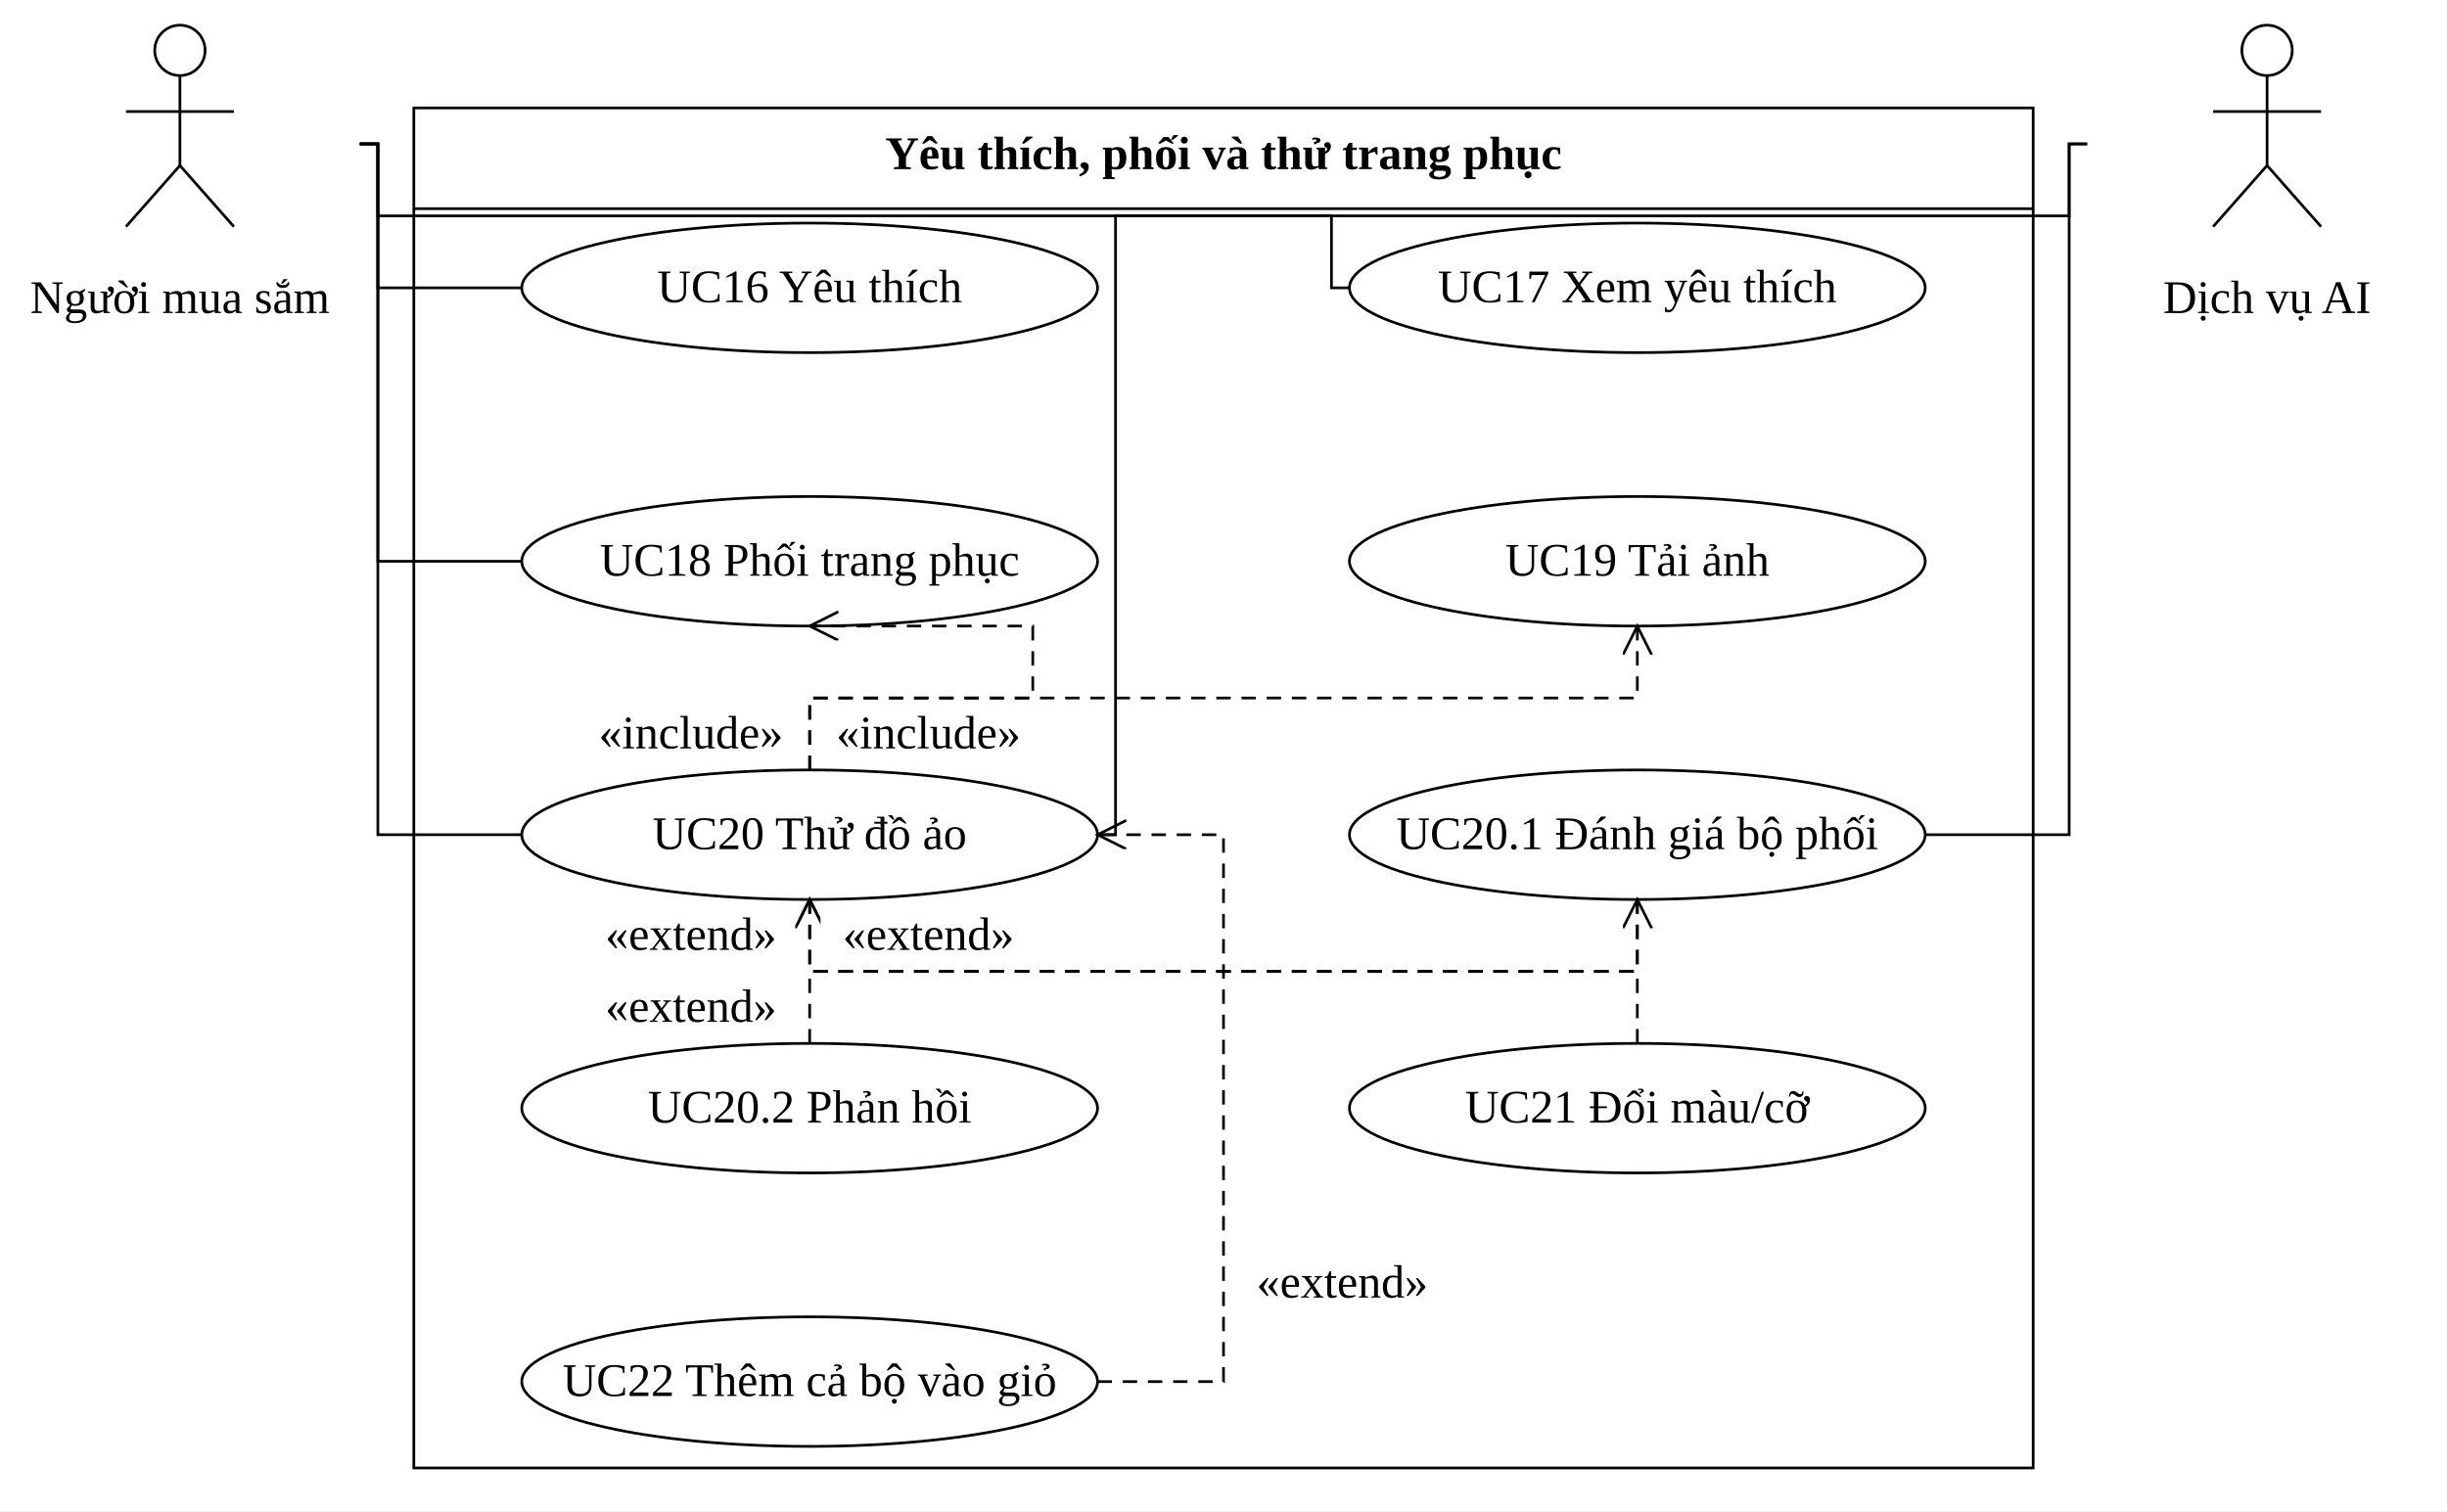
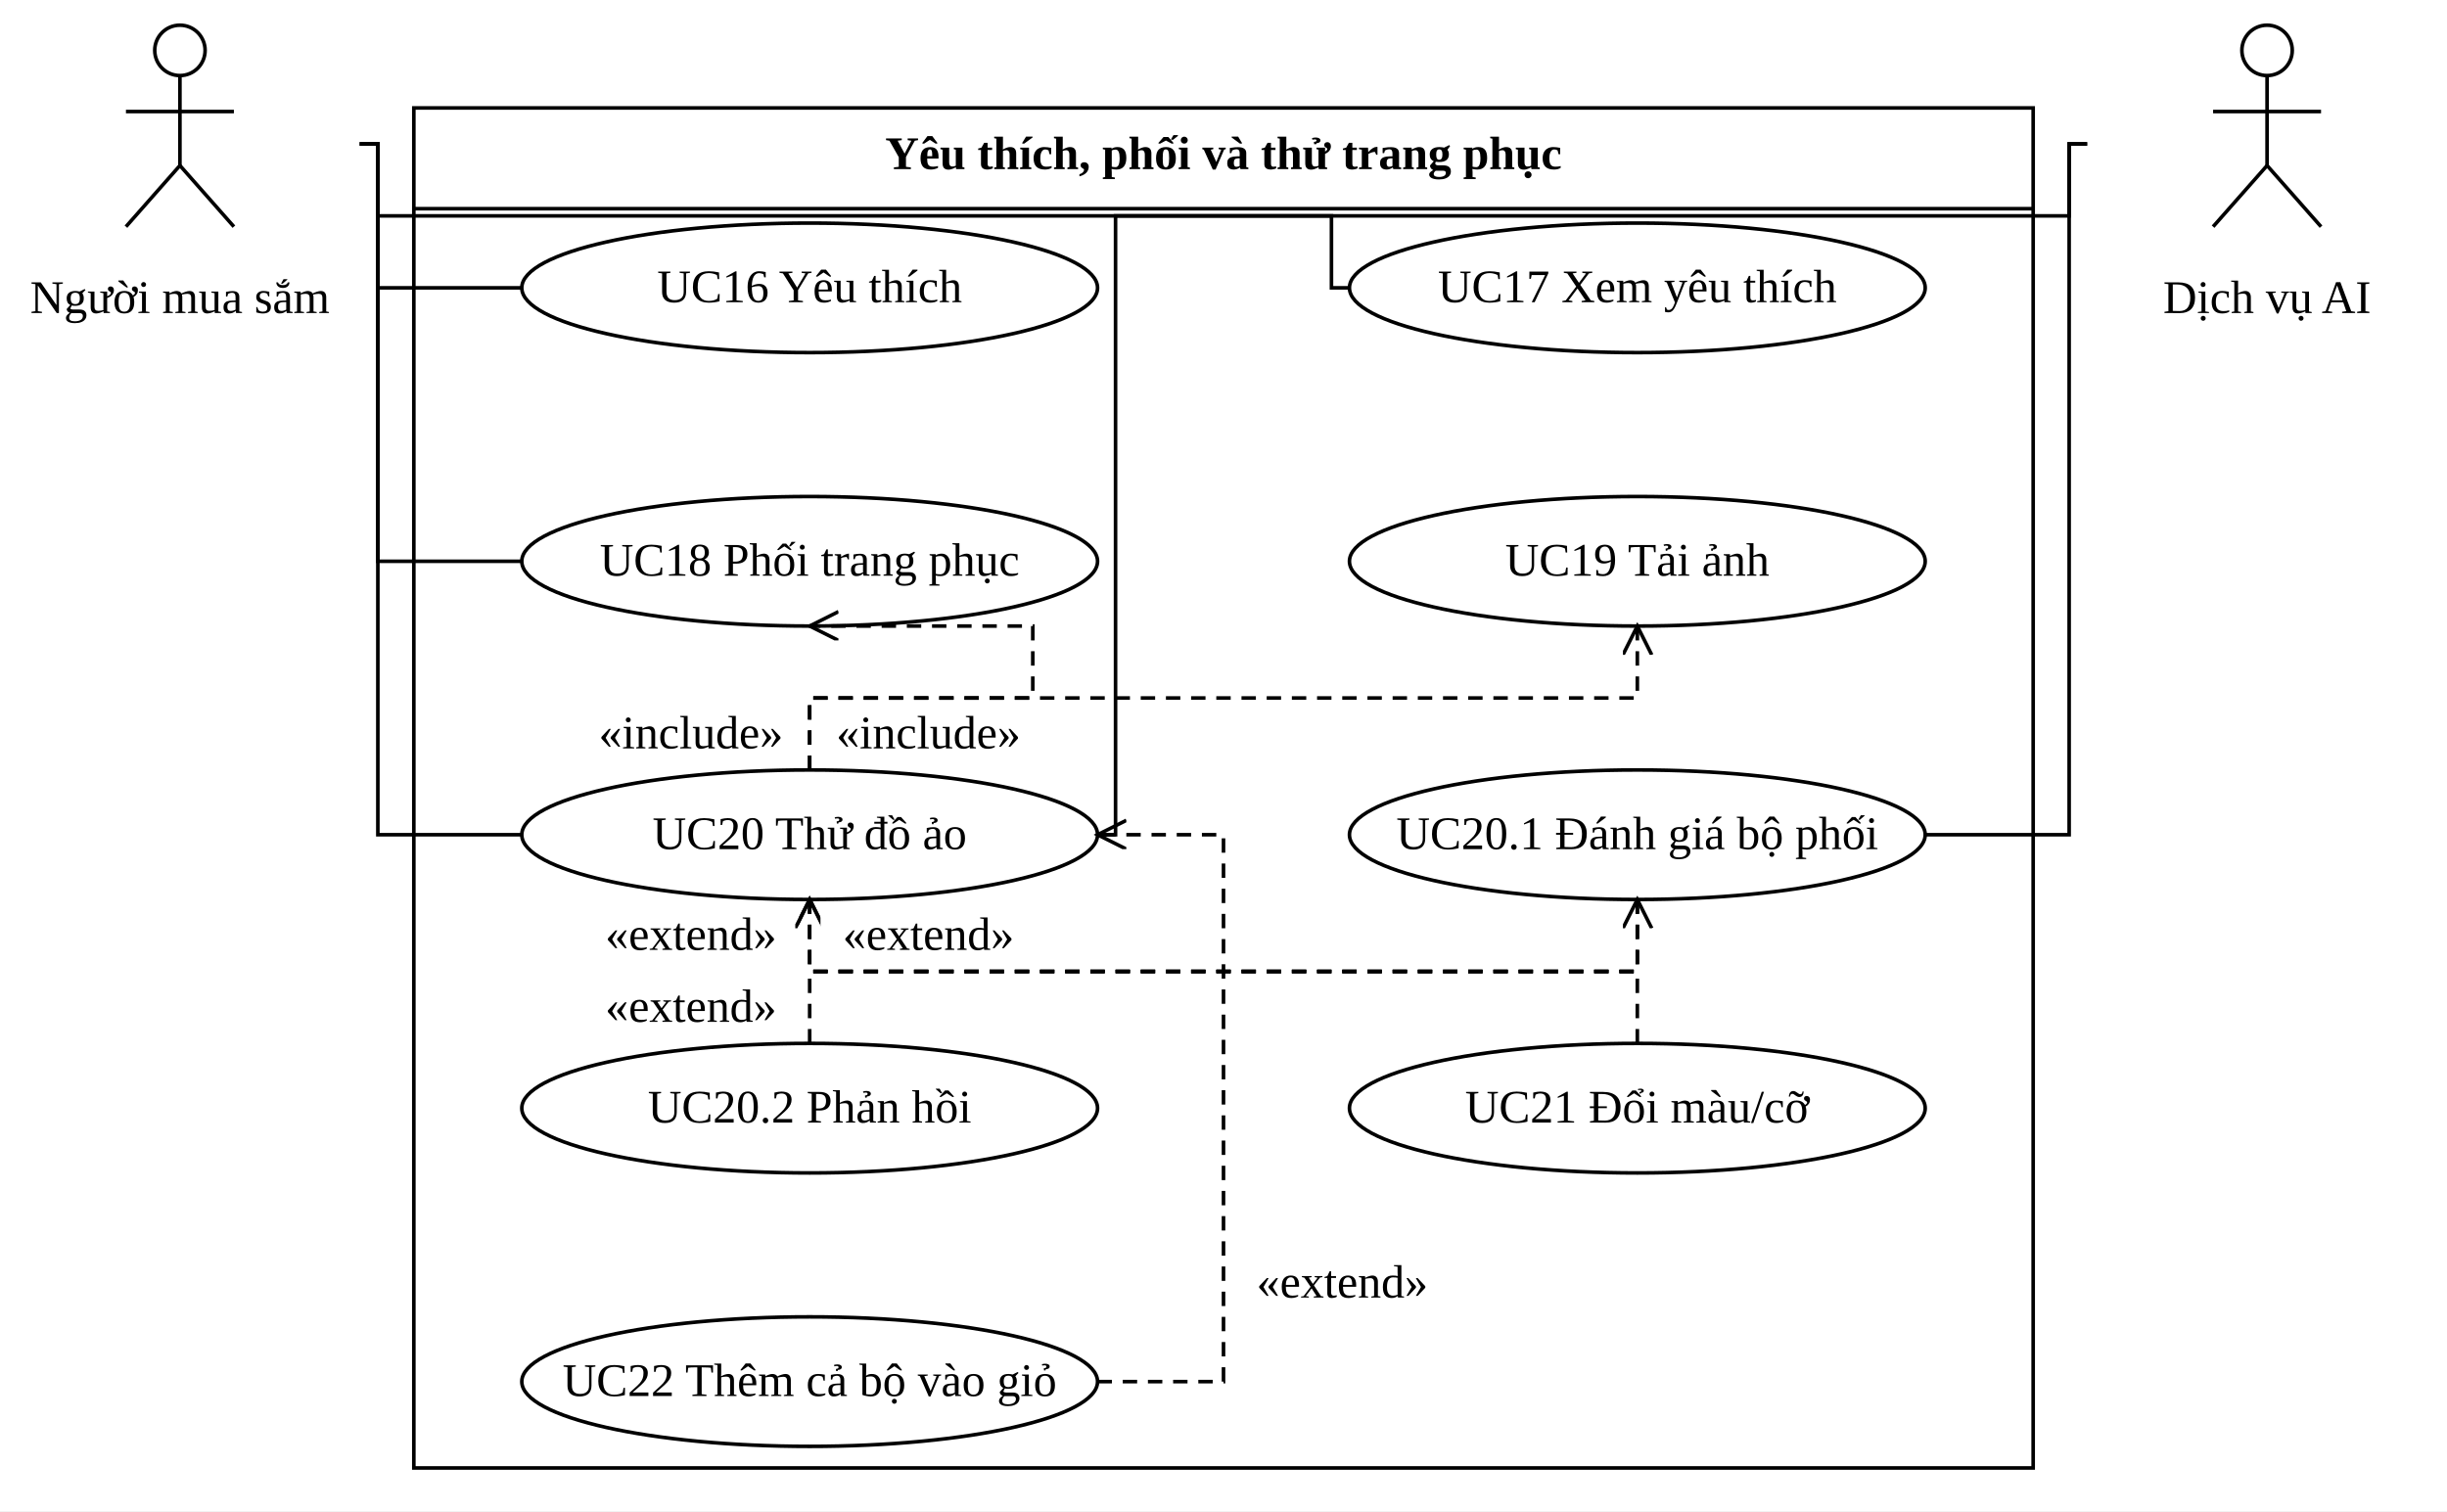
<svg xmlns="http://www.w3.org/2000/svg" width="680" height="420" viewBox="0 0 680 420">
  <rect width="100%" height="100%" fill="white" />
  <defs>
    <marker id="filled" viewBox="0 0 9 9" refX="8" refY="4" markerWidth="9" markerHeight="9" orient="auto" markerUnits="userSpaceOnUse">
-       <path d="M 0 0 L 8 4 L 0 8 Z" fill="black" stroke="black" stroke-width=".75" />
+       <path d="M 0 0 L 8 4 L 0 8 Z" fill="black" stroke="black" stroke-width="1.0" />
    </marker>
    <marker id="open" viewBox="0 0 9 9" refX="8" refY="4" markerWidth="9" markerHeight="9" orient="auto" markerUnits="userSpaceOnUse">
-       <path d="M 0 0 L 8 4 L 0 8" fill="none" stroke="black" stroke-width=".75" />
+       <path d="M 0 0 L 8 4 L 0 8" fill="none" stroke="black" stroke-width="1.0" />
    </marker>
    <marker id="triangle" viewBox="0 0 9 9" refX="8" refY="4" markerWidth="9" markerHeight="9" orient="auto" markerUnits="userSpaceOnUse">
-       <path d="M 0 0 L 8 4 L 0 8 Z" fill="white" stroke="black" stroke-width=".75" />
+       <path d="M 0 0 L 8 4 L 0 8 Z" fill="white" stroke="black" stroke-width="1.0" />
    </marker>
  </defs>
-   <rect stroke="black" stroke-width=".75" fill="white" x="115" y="30" width="450" height="378" />
+   <rect stroke="black" stroke-width="1.0" fill="white" x="115" y="30" width="450" height="378" />
  <text x="340.0" y="47.0" text-anchor="middle" font-family="Times New Roman" font-size="13" font-weight="bold" font-style="normal" fill="black">
    <tspan x="340.0" dy="0">Yêu thích, phối và thử trang phục</tspan>
  </text>
-   <polyline stroke="black" stroke-width=".75" fill="none" points="115,58 565,58" />
-   <ellipse stroke="black" stroke-width=".75" fill="white" cx="225.0" cy="80.0" rx="80.0" ry="18.0" />
+   <polyline stroke="black" stroke-width="1.0" fill="none" points="115,58 565,58" />
+   <ellipse stroke="black" stroke-width="1.0" fill="white" cx="225.0" cy="80.0" rx="80.0" ry="18.0" />
  <text x="225.0" y="84.0" text-anchor="middle" font-family="Times New Roman" font-size="13" font-weight="normal" font-style="normal" fill="black">
    <tspan x="225.0" dy="0">UC16 Yêu thích</tspan>
  </text>
-   <ellipse stroke="black" stroke-width=".75" fill="white" cx="455.0" cy="80.0" rx="80.0" ry="18.0" />
+   <ellipse stroke="black" stroke-width="1.0" fill="white" cx="455.0" cy="80.0" rx="80.0" ry="18.0" />
  <text x="455.0" y="84.0" text-anchor="middle" font-family="Times New Roman" font-size="13" font-weight="normal" font-style="normal" fill="black">
    <tspan x="455.0" dy="0">UC17 Xem yêu thích</tspan>
  </text>
-   <ellipse stroke="black" stroke-width=".75" fill="white" cx="225.0" cy="156.0" rx="80.0" ry="18.0" />
+   <ellipse stroke="black" stroke-width="1.0" fill="white" cx="225.0" cy="156.0" rx="80.0" ry="18.0" />
  <text x="225.0" y="160.0" text-anchor="middle" font-family="Times New Roman" font-size="13" font-weight="normal" font-style="normal" fill="black">
    <tspan x="225.0" dy="0">UC18 Phối trang phục</tspan>
  </text>
-   <ellipse stroke="black" stroke-width=".75" fill="white" cx="455.0" cy="156.0" rx="80.0" ry="18.0" />
+   <ellipse stroke="black" stroke-width="1.0" fill="white" cx="455.0" cy="156.0" rx="80.0" ry="18.0" />
  <text x="455.0" y="160.0" text-anchor="middle" font-family="Times New Roman" font-size="13" font-weight="normal" font-style="normal" fill="black">
    <tspan x="455.0" dy="0">UC19 Tải ảnh</tspan>
  </text>
-   <ellipse stroke="black" stroke-width=".75" fill="white" cx="225.0" cy="232.0" rx="80.0" ry="18.0" />
+   <ellipse stroke="black" stroke-width="1.0" fill="white" cx="225.0" cy="232.0" rx="80.0" ry="18.0" />
  <text x="225.0" y="236.0" text-anchor="middle" font-family="Times New Roman" font-size="13" font-weight="normal" font-style="normal" fill="black">
    <tspan x="225.0" dy="0">UC20 Thử đồ ảo</tspan>
  </text>
-   <ellipse stroke="black" stroke-width=".75" fill="white" cx="455.0" cy="232.0" rx="80.0" ry="18.0" />
+   <ellipse stroke="black" stroke-width="1.0" fill="white" cx="455.0" cy="232.0" rx="80.0" ry="18.0" />
  <text x="455.0" y="236.0" text-anchor="middle" font-family="Times New Roman" font-size="13" font-weight="normal" font-style="normal" fill="black">
    <tspan x="455.0" dy="0">UC20.1 Đánh giá bộ phối</tspan>
  </text>
-   <ellipse stroke="black" stroke-width=".75" fill="white" cx="225.0" cy="308.0" rx="80.0" ry="18.0" />
+   <ellipse stroke="black" stroke-width="1.0" fill="white" cx="225.0" cy="308.0" rx="80.0" ry="18.0" />
  <text x="225.0" y="312.0" text-anchor="middle" font-family="Times New Roman" font-size="13" font-weight="normal" font-style="normal" fill="black">
    <tspan x="225.0" dy="0">UC20.2 Phản hồi</tspan>
  </text>
-   <ellipse stroke="black" stroke-width=".75" fill="white" cx="455.0" cy="308.0" rx="80.0" ry="18.0" />
+   <ellipse stroke="black" stroke-width="1.0" fill="white" cx="455.0" cy="308.0" rx="80.0" ry="18.0" />
  <text x="455.0" y="312.0" text-anchor="middle" font-family="Times New Roman" font-size="13" font-weight="normal" font-style="normal" fill="black">
    <tspan x="455.0" dy="0">UC21 Đổi màu/cỡ</tspan>
  </text>
-   <ellipse stroke="black" stroke-width=".75" fill="white" cx="225.0" cy="384.0" rx="80.0" ry="18.0" />
+   <ellipse stroke="black" stroke-width="1.0" fill="white" cx="225.0" cy="384.0" rx="80.0" ry="18.0" />
  <text x="225.0" y="388.0" text-anchor="middle" font-family="Times New Roman" font-size="13" font-weight="normal" font-style="normal" fill="black">
    <tspan x="225.0" dy="0">UC22 Thêm cả bộ vào giỏ</tspan>
  </text>
-   <ellipse stroke="black" stroke-width=".75" fill="white" cx="50.0" cy="14.0" rx="7.0" ry="7.0" />
-   <polyline stroke="black" stroke-width=".75" fill="none" points="50.0,21 50.0,46" />
-   <polyline stroke="black" stroke-width=".75" fill="none" points="35.0,31 65.0,31" />
-   <polyline stroke="black" stroke-width=".75" fill="none" points="50.0,46 35.0,63" />
-   <polyline stroke="black" stroke-width=".75" fill="none" points="50.0,46 65.0,63" />
+   <ellipse stroke="black" stroke-width="1.0" fill="white" cx="50.0" cy="14.0" rx="7.0" ry="7.0" />
+   <polyline stroke="black" stroke-width="1.0" fill="none" points="50.0,21 50.0,46" />
+   <polyline stroke="black" stroke-width="1.0" fill="none" points="35.0,31 65.0,31" />
+   <polyline stroke="black" stroke-width="1.0" fill="none" points="50.0,46 35.0,63" />
+   <polyline stroke="black" stroke-width="1.0" fill="none" points="50.0,46 65.0,63" />
  <text x="50.0" y="87.0" text-anchor="middle" font-family="Times New Roman" font-size="13" font-weight="normal" font-style="normal" fill="black">
    <tspan x="50.0" dy="0">Người mua sắm</tspan>
  </text>
-   <ellipse stroke="black" stroke-width=".75" fill="white" cx="630.0" cy="14.0" rx="7.0" ry="7.0" />
-   <polyline stroke="black" stroke-width=".75" fill="none" points="630.0,21 630.0,46" />
-   <polyline stroke="black" stroke-width=".75" fill="none" points="615.0,31 645.0,31" />
-   <polyline stroke="black" stroke-width=".75" fill="none" points="630.0,46 615.0,63" />
-   <polyline stroke="black" stroke-width=".75" fill="none" points="630.0,46 645.0,63" />
+   <ellipse stroke="black" stroke-width="1.0" fill="white" cx="630.0" cy="14.0" rx="7.0" ry="7.0" />
+   <polyline stroke="black" stroke-width="1.0" fill="none" points="630.0,21 630.0,46" />
+   <polyline stroke="black" stroke-width="1.0" fill="none" points="615.0,31 645.0,31" />
+   <polyline stroke="black" stroke-width="1.0" fill="none" points="630.0,46 615.0,63" />
+   <polyline stroke="black" stroke-width="1.0" fill="none" points="630.0,46 645.0,63" />
  <text x="630.0" y="87.0" text-anchor="middle" font-family="Times New Roman" font-size="13" font-weight="normal" font-style="normal" fill="black">
    <tspan x="630.0" dy="0">Dịch vụ AI</tspan>
  </text>
-   <polyline stroke="black" stroke-width=".75" fill="none" points="100,40 105,40 105,80.0 145,80.0" />
-   <polyline stroke="black" stroke-width=".75" fill="none" points="100,40 105,40 105,60 370,60 370,80.0 375,80.0" />
-   <polyline stroke="black" stroke-width=".75" fill="none" points="100,40 105,40 105,156.0 145,156.0" />
-   <polyline stroke="black" stroke-width=".75" fill="none" points="100,40 105,40 105,232.0 145,232.0" />
-   <polyline stroke="black" stroke-width=".75" fill="none" points="580,40 575,40 575,60 310,60 310,232.0 305,232.0" />
-   <polyline stroke="black" stroke-width=".75" fill="none" points="580,40 575,40 575,232.0 535,232.0" />
-   <polyline stroke="black" stroke-width=".75" fill="none" stroke-dasharray="4 3" points="225.0,214 225.0,194.0 287.0,194.0 287.0,174 225.0,174" marker-end="url(#open)" />
+   <polyline stroke="black" stroke-width="1.0" fill="none" points="100,40 105,40 105,80.0 145,80.0" />
+   <polyline stroke="black" stroke-width="1.0" fill="none" points="100,40 105,40 105,60 370,60 370,80.0 375,80.0" />
+   <polyline stroke="black" stroke-width="1.0" fill="none" points="100,40 105,40 105,156.0 145,156.0" />
+   <polyline stroke="black" stroke-width="1.0" fill="none" points="100,40 105,40 105,232.0 145,232.0" />
+   <polyline stroke="black" stroke-width="1.0" fill="none" points="580,40 575,40 575,60 310,60 310,232.0 305,232.0" />
+   <polyline stroke="black" stroke-width="1.0" fill="none" points="580,40 575,40 575,232.0 535,232.0" />
+   <polyline stroke="black" stroke-width="1.0" fill="none" stroke-dasharray="4 3" points="225.0,214 225.0,194.0 287.0,194.0 287.0,174 225.0,174" marker-end="url(#open)" />
  <rect x="162.0" y="195.0" width="60" height="18" fill="white" />
  <text x="192.0" y="208.0" text-anchor="middle" font-family="Times New Roman" font-size="13" font-weight="normal" font-style="normal" fill="black">
    <tspan x="192.0" dy="0">«include»</tspan>
  </text>
-   <polyline stroke="black" stroke-width=".75" fill="none" stroke-dasharray="4 3" points="225.0,214 225.0,194.0 455.0,194.0 455.0,174" marker-end="url(#open)" />
+   <polyline stroke="black" stroke-width="1.0" fill="none" stroke-dasharray="4 3" points="225.0,214 225.0,194.0 455.0,194.0 455.0,174" marker-end="url(#open)" />
  <rect x="228.0" y="195.0" width="60" height="18" fill="white" />
  <text x="258.0" y="208.0" text-anchor="middle" font-family="Times New Roman" font-size="13" font-weight="normal" font-style="normal" fill="black">
    <tspan x="258.0" dy="0">«include»</tspan>
  </text>
-   <polyline stroke="black" stroke-width=".75" fill="none" stroke-dasharray="4 3" points="455.0,250 455.0,270.0 225.0,270.0 225.0,250" marker-end="url(#open)" />
+   <polyline stroke="black" stroke-width="1.0" fill="none" stroke-dasharray="4 3" points="455.0,250 455.0,270.0 225.0,270.0 225.0,250" marker-end="url(#open)" />
  <rect x="162.0" y="251.0" width="60" height="18" fill="white" />
  <text x="192.0" y="264.0" text-anchor="middle" font-family="Times New Roman" font-size="13" font-weight="normal" font-style="normal" fill="black">
    <tspan x="192.0" dy="0">«extend»</tspan>
  </text>
-   <polyline stroke="black" stroke-width=".75" fill="none" stroke-dasharray="4 3" points="225.0,290 225.0,270.0 455.0,270.0 455.0,250" marker-end="url(#open)" />
+   <polyline stroke="black" stroke-width="1.0" fill="none" stroke-dasharray="4 3" points="225.0,290 225.0,270.0 455.0,270.0 455.0,250" marker-end="url(#open)" />
  <rect x="162.0" y="271.0" width="60" height="18" fill="white" />
  <text x="192.0" y="284.0" text-anchor="middle" font-family="Times New Roman" font-size="13" font-weight="normal" font-style="normal" fill="black">
    <tspan x="192.0" dy="0">«extend»</tspan>
  </text>
-   <polyline stroke="black" stroke-width=".75" fill="none" stroke-dasharray="4 3" points="455.0,290 455.0,270.0 225.0,270.0 225.0,250" marker-end="url(#open)" />
+   <polyline stroke="black" stroke-width="1.0" fill="none" stroke-dasharray="4 3" points="455.0,290 455.0,270.0 225.0,270.0 225.0,250" marker-end="url(#open)" />
  <rect x="228.0" y="251.0" width="60" height="18" fill="white" />
  <text x="258.0" y="264.0" text-anchor="middle" font-family="Times New Roman" font-size="13" font-weight="normal" font-style="normal" fill="black">
    <tspan x="258.0" dy="0">«extend»</tspan>
  </text>
-   <polyline stroke="black" stroke-width=".75" fill="none" stroke-dasharray="4 3" points="305,384.0 340.0,384.0 340.0,232.0 305,232.0" marker-end="url(#open)" />
+   <polyline stroke="black" stroke-width="1.0" fill="none" stroke-dasharray="4 3" points="305,384.0 340.0,384.0 340.0,232.0 305,232.0" marker-end="url(#open)" />
  <rect x="343.0" y="347.64" width="60" height="18" fill="white" />
  <text x="373.0" y="360.64" text-anchor="middle" font-family="Times New Roman" font-size="13" font-weight="normal" font-style="normal" fill="black">
    <tspan x="373.0" dy="0">«extend»</tspan>
  </text>
</svg>
